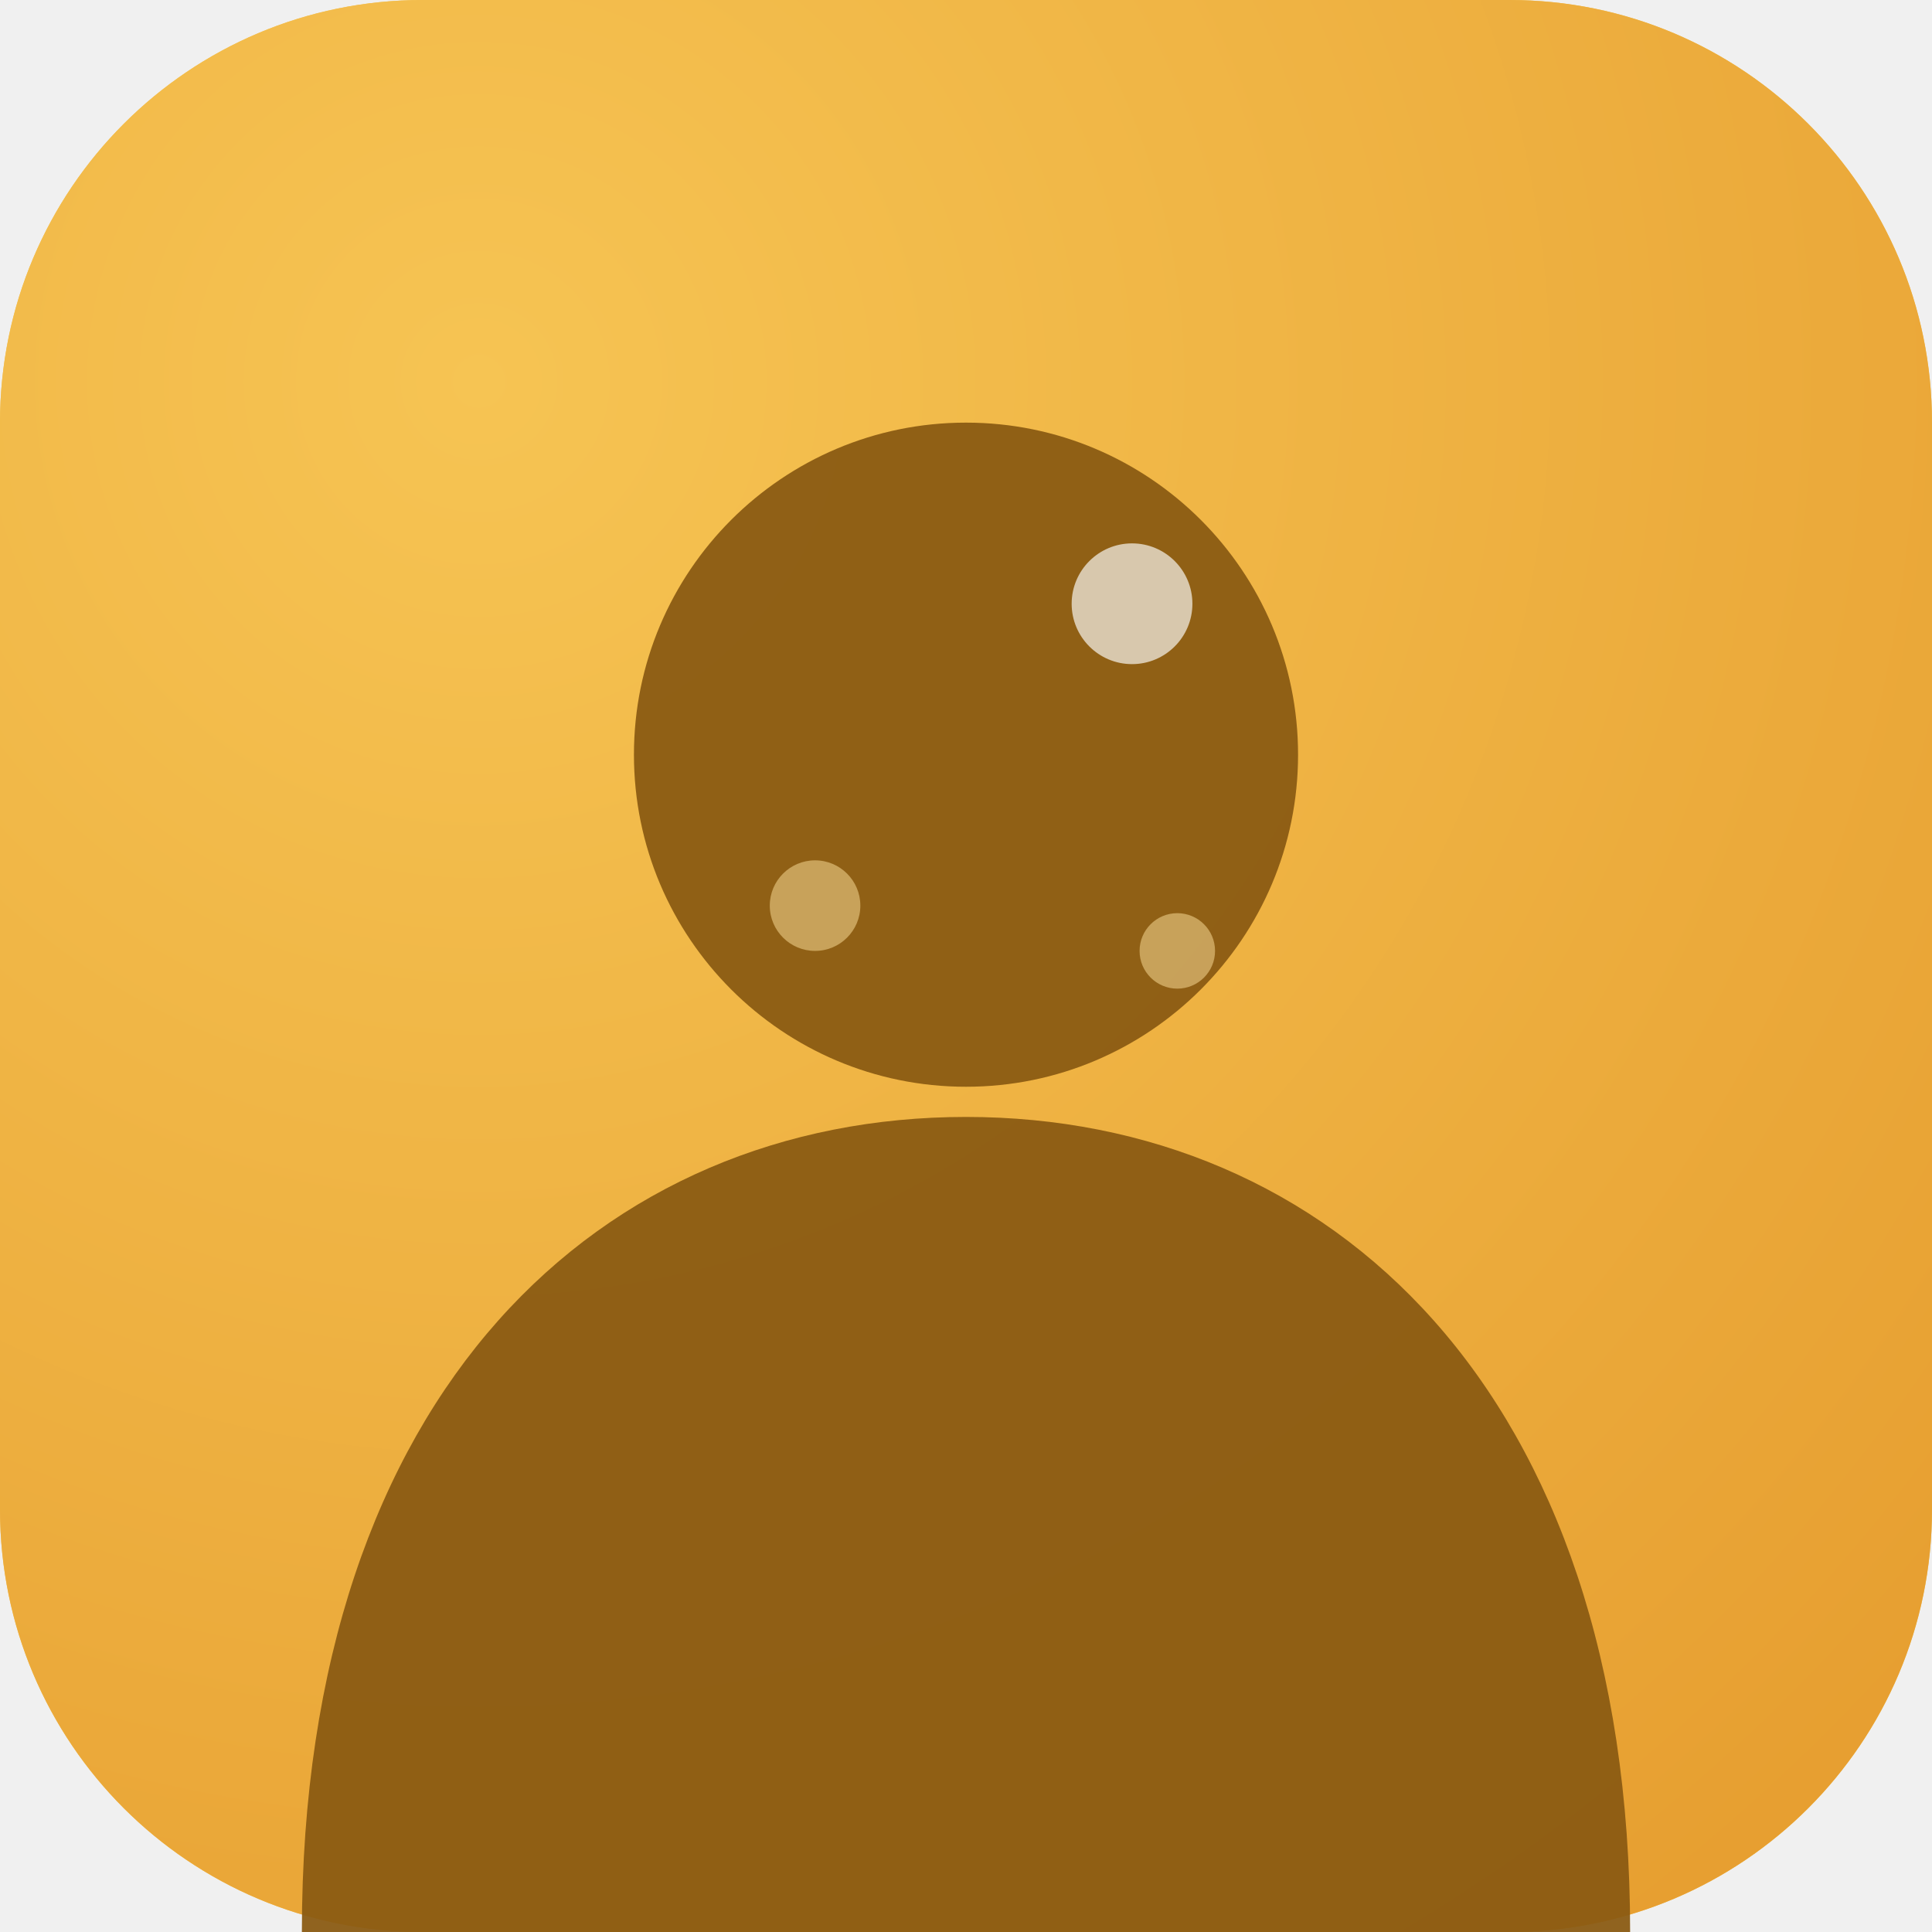
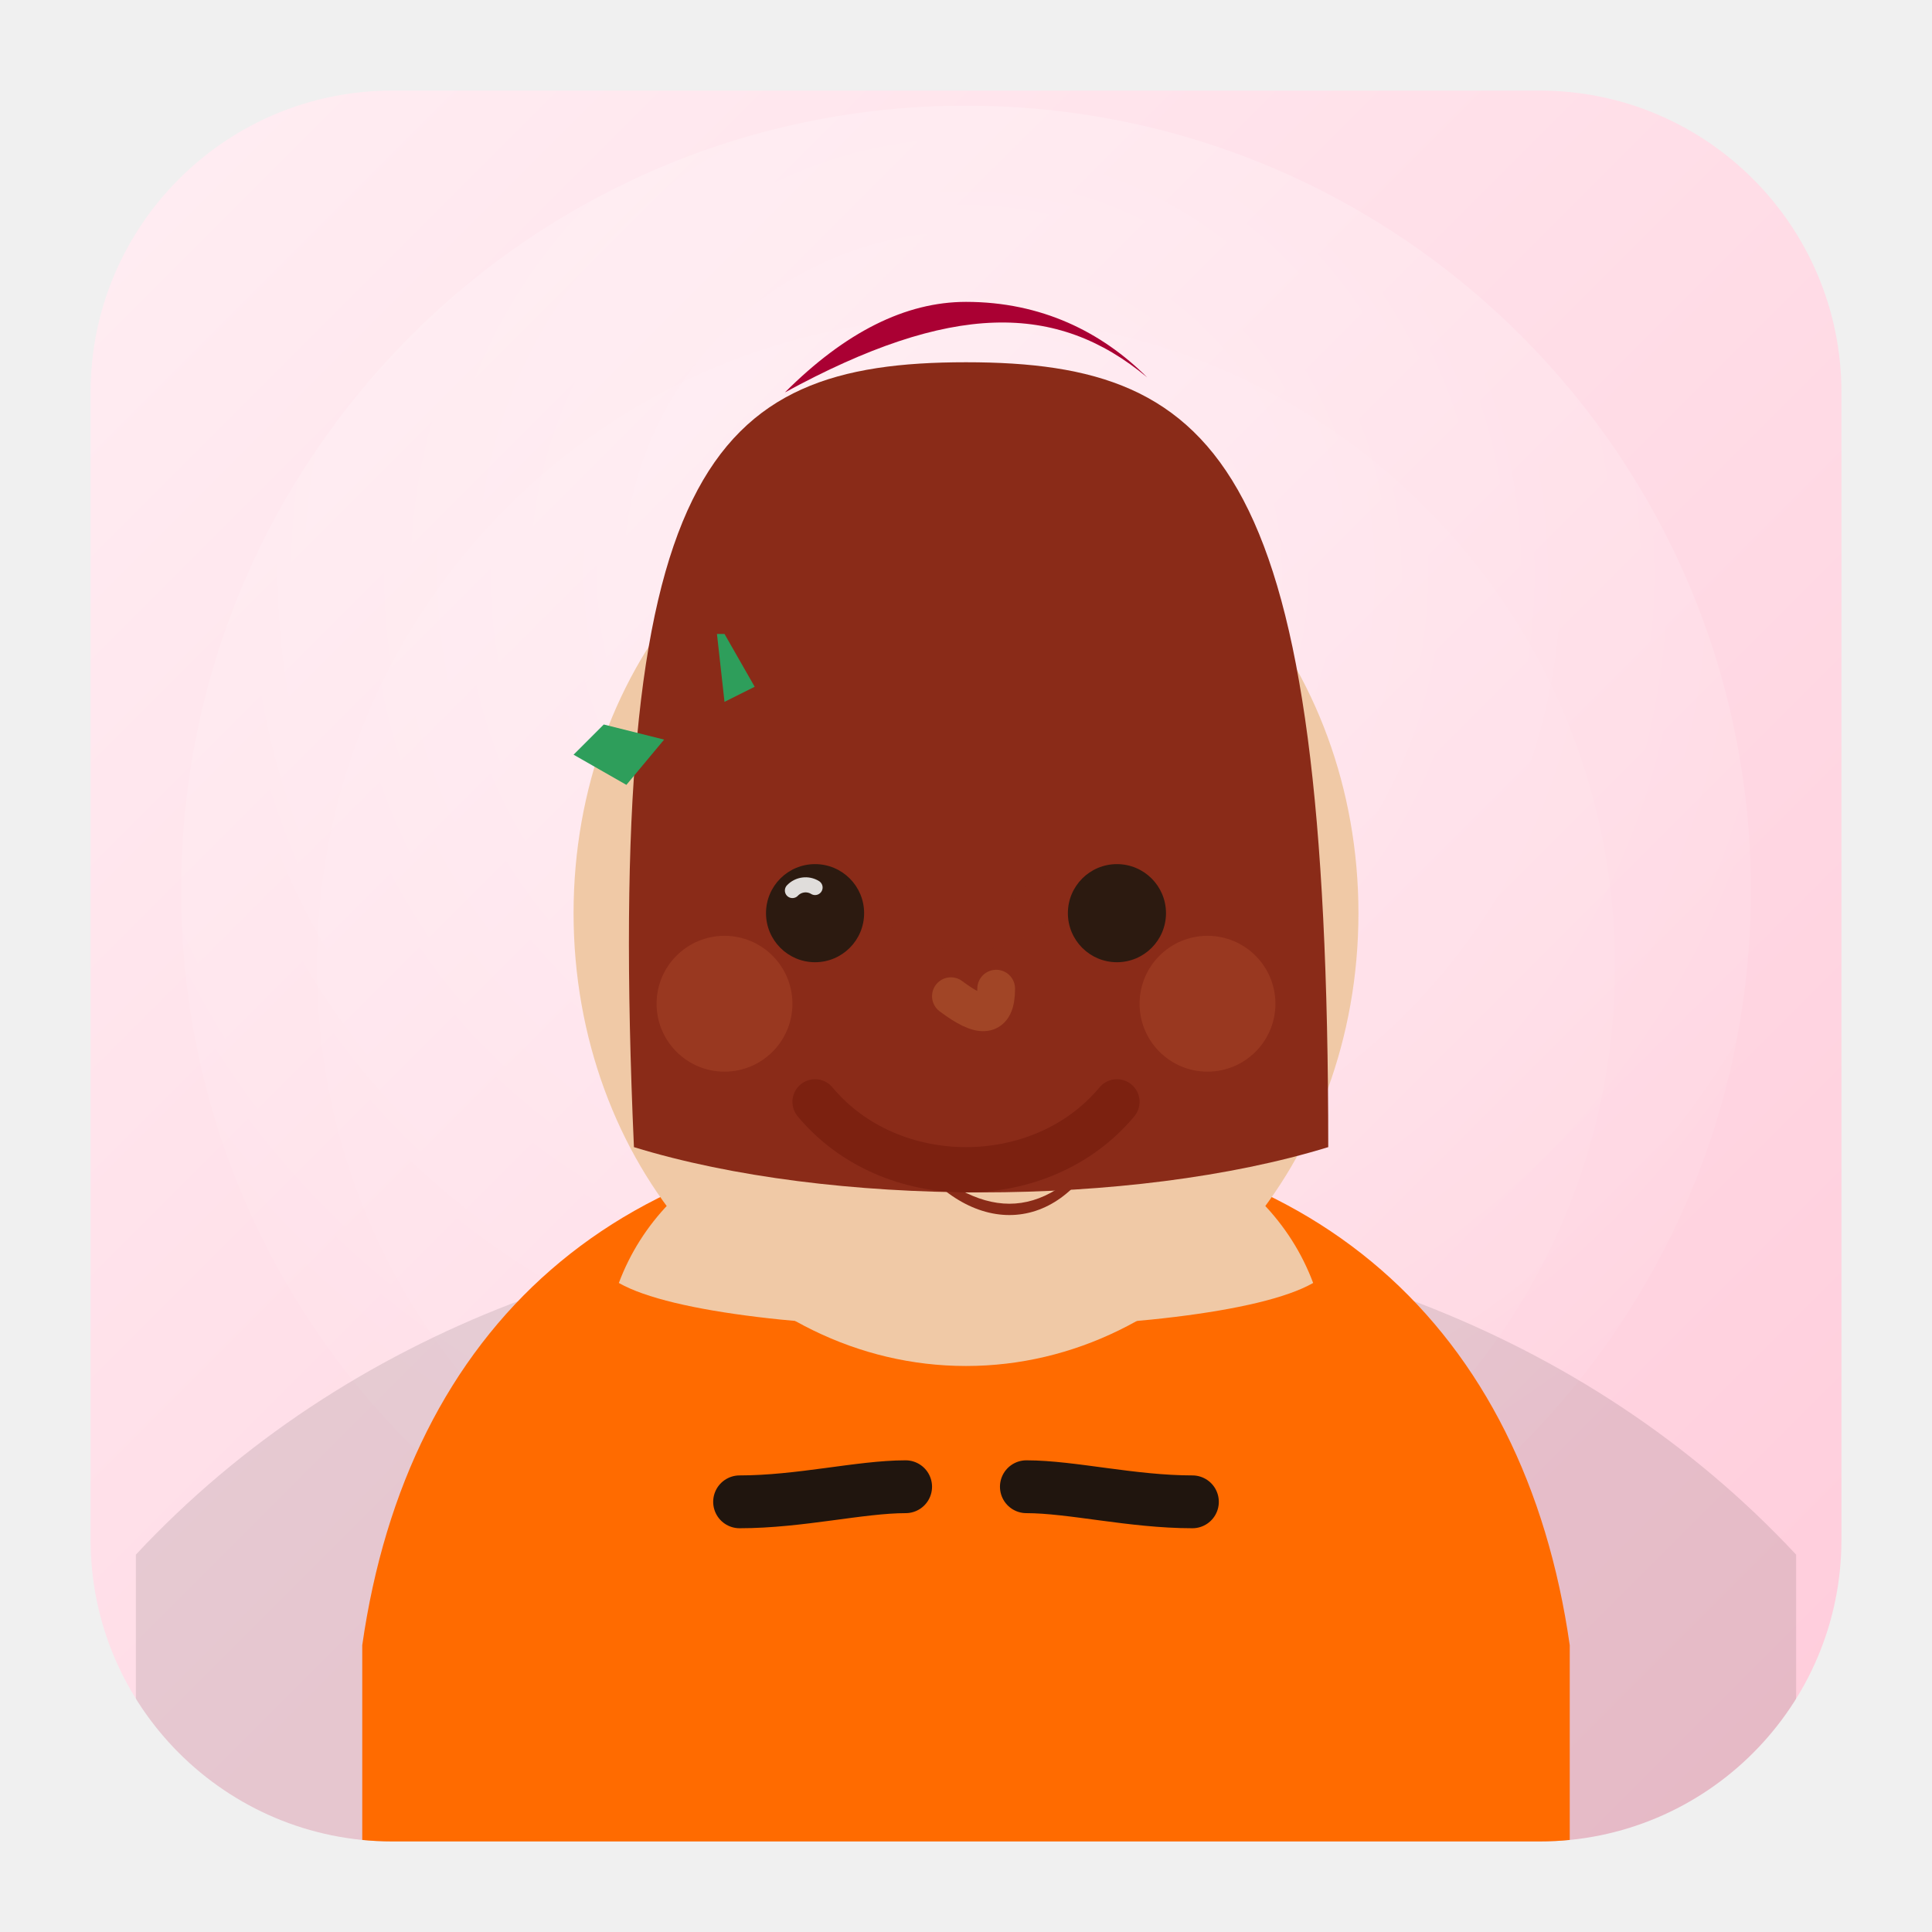
- <svg xmlns="http://www.w3.org/2000/svg" viewBox="0 0 128 128">
+ <svg viewBox="0 0 256 256" role="img" aria-label="Melis — 2ElBul avatar">
  <defs>
-     <radialGradient id="g" cx="0.25" cy="0.2" r="1.1">
-       <stop offset="0" stop-color="#F6C453" />
-       <stop offset="1" stop-color="#E59B2D" />
+     <linearGradient id="bg-d" x1="0" y1="0" x2="1" y2="1">
+       <stop offset="0" stop-color="#ffeef3" />
+       <stop offset="1" stop-color="#ffccdb" />
+     </linearGradient>
+     <radialGradient id="glow-d" cx="0.5" cy="0.3" r="0.75">
+       <stop offset="0" stop-color="#ffffff" stop-opacity="0.35" />
+       <stop offset="1" stop-color="#ffffff" stop-opacity="0" />
    </radialGradient>
+     <clipPath id="clip-d">
+       <rect x="12" y="12" width="232" height="232" rx="40" />
+     </clipPath>
  </defs>
-   <rect width="128" height="128" rx="28" fill="#F6C453" />
-   <rect width="128" height="128" rx="28" fill="url(#g)" />
-   <circle cx="64" cy="50" r="22" fill="#8A5A12" opacity="0.94" />
-   <path d="M20 128 C20 92 40 74 64 74 C88 74 108 92 108 128 Z" fill="#8A5A12" opacity="0.94" />
-   <circle cx="75" cy="40" r="4" fill="#FFFFFF" opacity="0.65" />
-   <circle cx="54" cy="60" r="3" fill="#FFE3A0" opacity="0.5" />
-   <circle cx="78" cy="63" r="2.5" fill="#FFE3A0" opacity="0.5" />
+   <g clip-path="url(#clip-d)">
+     <rect x="12" y="12" width="232" height="232" rx="40" fill="url(#bg-d)" />
+     <circle cx="128" cy="118" r="104" fill="url(#glow-d)" />
+     <circle cx="128" cy="128" r="86" fill="#ffffff" opacity="0.05" />
+     <path d="M18 206 C46 176 86 162 128 162 C170 162 210 176 238 206 L238 244 L18 244 Z" fill="#000" opacity="0.10" />
+     <path d="M48 218 C54 176 82 150 128 150 C174 150 202 176 208 218 L208 248 L48 248 Z" fill="#ff6b00" />
+     <path d="M82 170 C88 154 106 146 128 146 C150 146 168 154 174 170 C160 178 96 178 82 170 Z" fill="#f0c9a6" />
+     <ellipse cx="128" cy="121" rx="52" ry="60" fill="#f0c9a6" />
+     <path d="M84 152 C80 62 94 48 128 48 C162 48 176 62 176 152 C150 160 110 160 84 152 Z" fill="#8a2b18" />
+     <path d="M104 52 C112 44 120 40 128 40 C138 40 146 44 152 50 C140 40 126 40 104 52 Z" fill="#a03" />
+     <path d="M120 152 C130 162 138 162 146 152 C140 164 128 164 120 152 Z" fill="#8a2b18" />
+     <path d="M118 119 C122 125 134 125 138 119" fill="none" stroke="#8a2b18" stroke-width="5" stroke-linecap="round" opacity="0.22" />
+     <g fill="#2c1a10">
+       <circle cx="108" cy="121" r="6.5" />
+       <circle cx="148" cy="121" r="6.5" />
+     </g>
+     <path d="M105 118 a2.4 2.4 0 0 1 3-0.4" fill="none" stroke="#fff" stroke-width="2" stroke-linecap="round" opacity="0.85" />
+     <path d="M98 199 C106 199 114 197 120 197" fill="none" stroke="#20150e" stroke-width="7" stroke-linecap="round" />
+     <path d="M136 197 C142 197 150 199 158 199" fill="none" stroke="#20150e" stroke-width="7" stroke-linecap="round" />
+     <path d="M126 132 C130 135 132 135 132 131" fill="none" stroke="#b0572e" stroke-width="5" stroke-linecap="round" opacity="0.6" />
+     <path d="M108 146 C118 158 138 158 148 146" fill="none" stroke="#7a2010" stroke-width="6" stroke-linecap="round" opacity="0.9" />
+     <path d="M96 84 l4 7 -4 2 -1 -9 Z M80 96 l8 2 -5 6 -7 -4 Z" fill="#2e9e5b" />
+     <circle cx="96" cy="133" r="9" fill="#eb7d4a" opacity="0.16" />
+     <circle cx="160" cy="133" r="9" fill="#eb7d4a" opacity="0.16" />
+   </g>
</svg>
